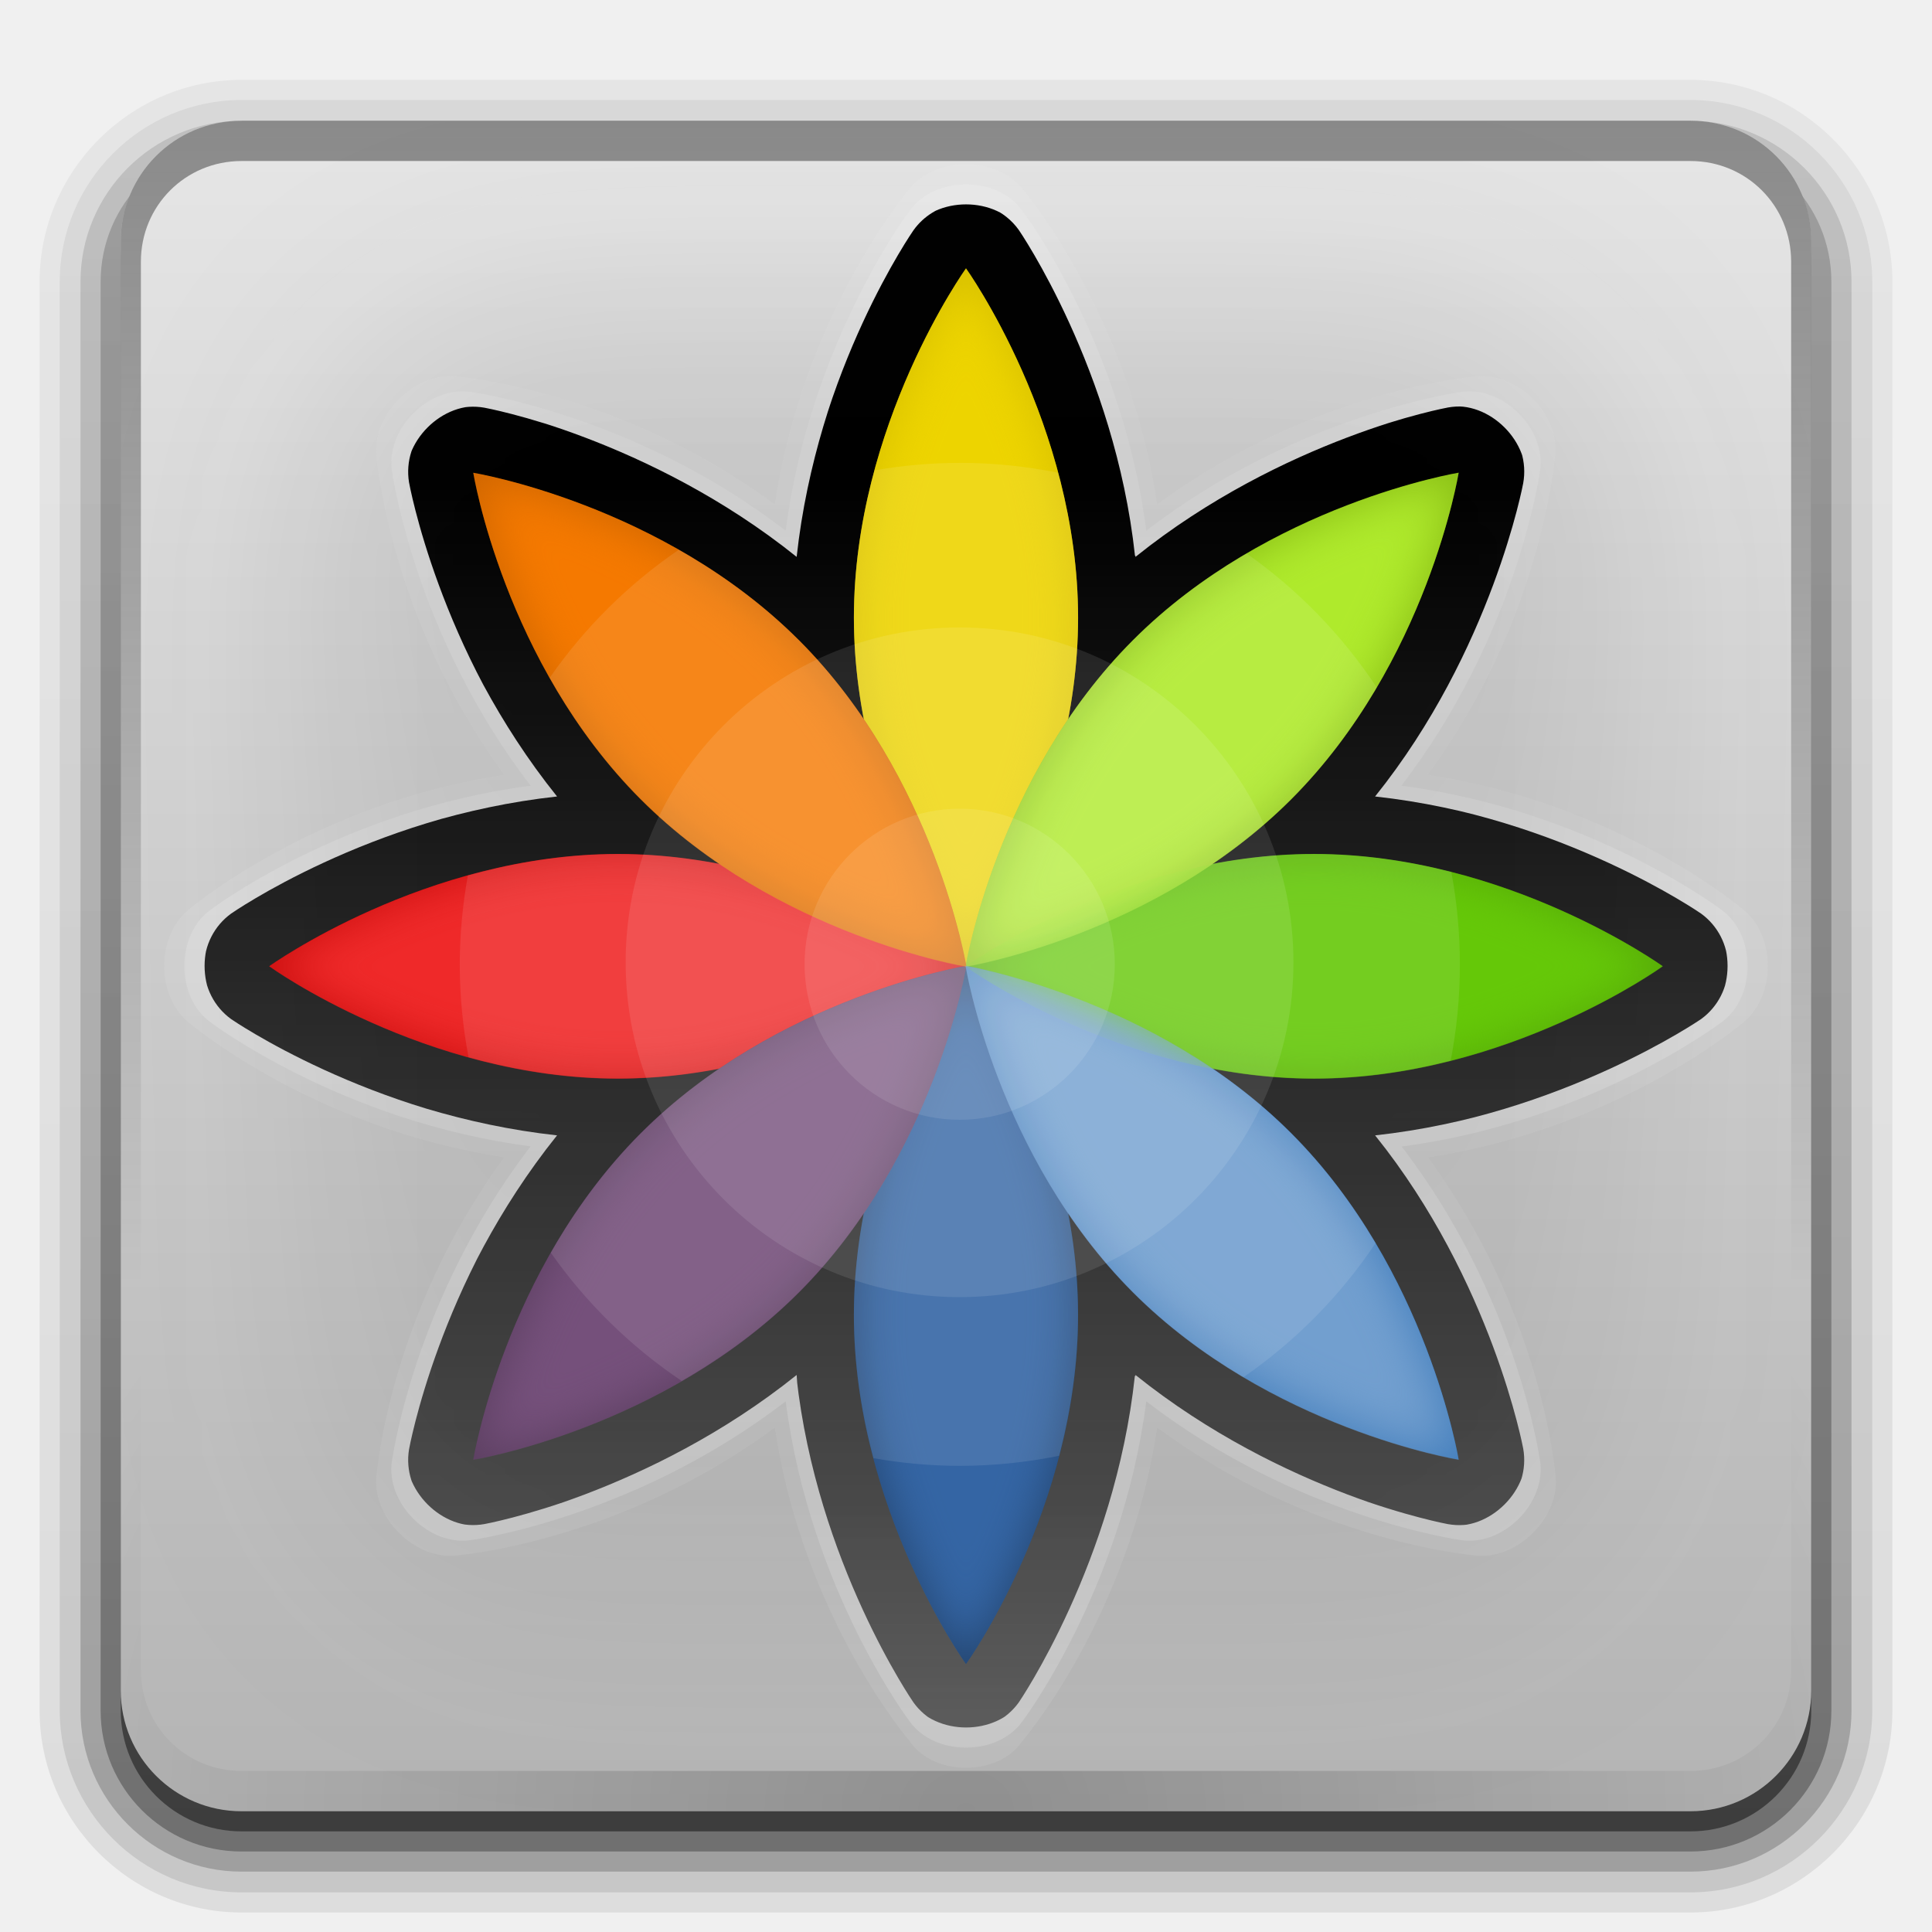
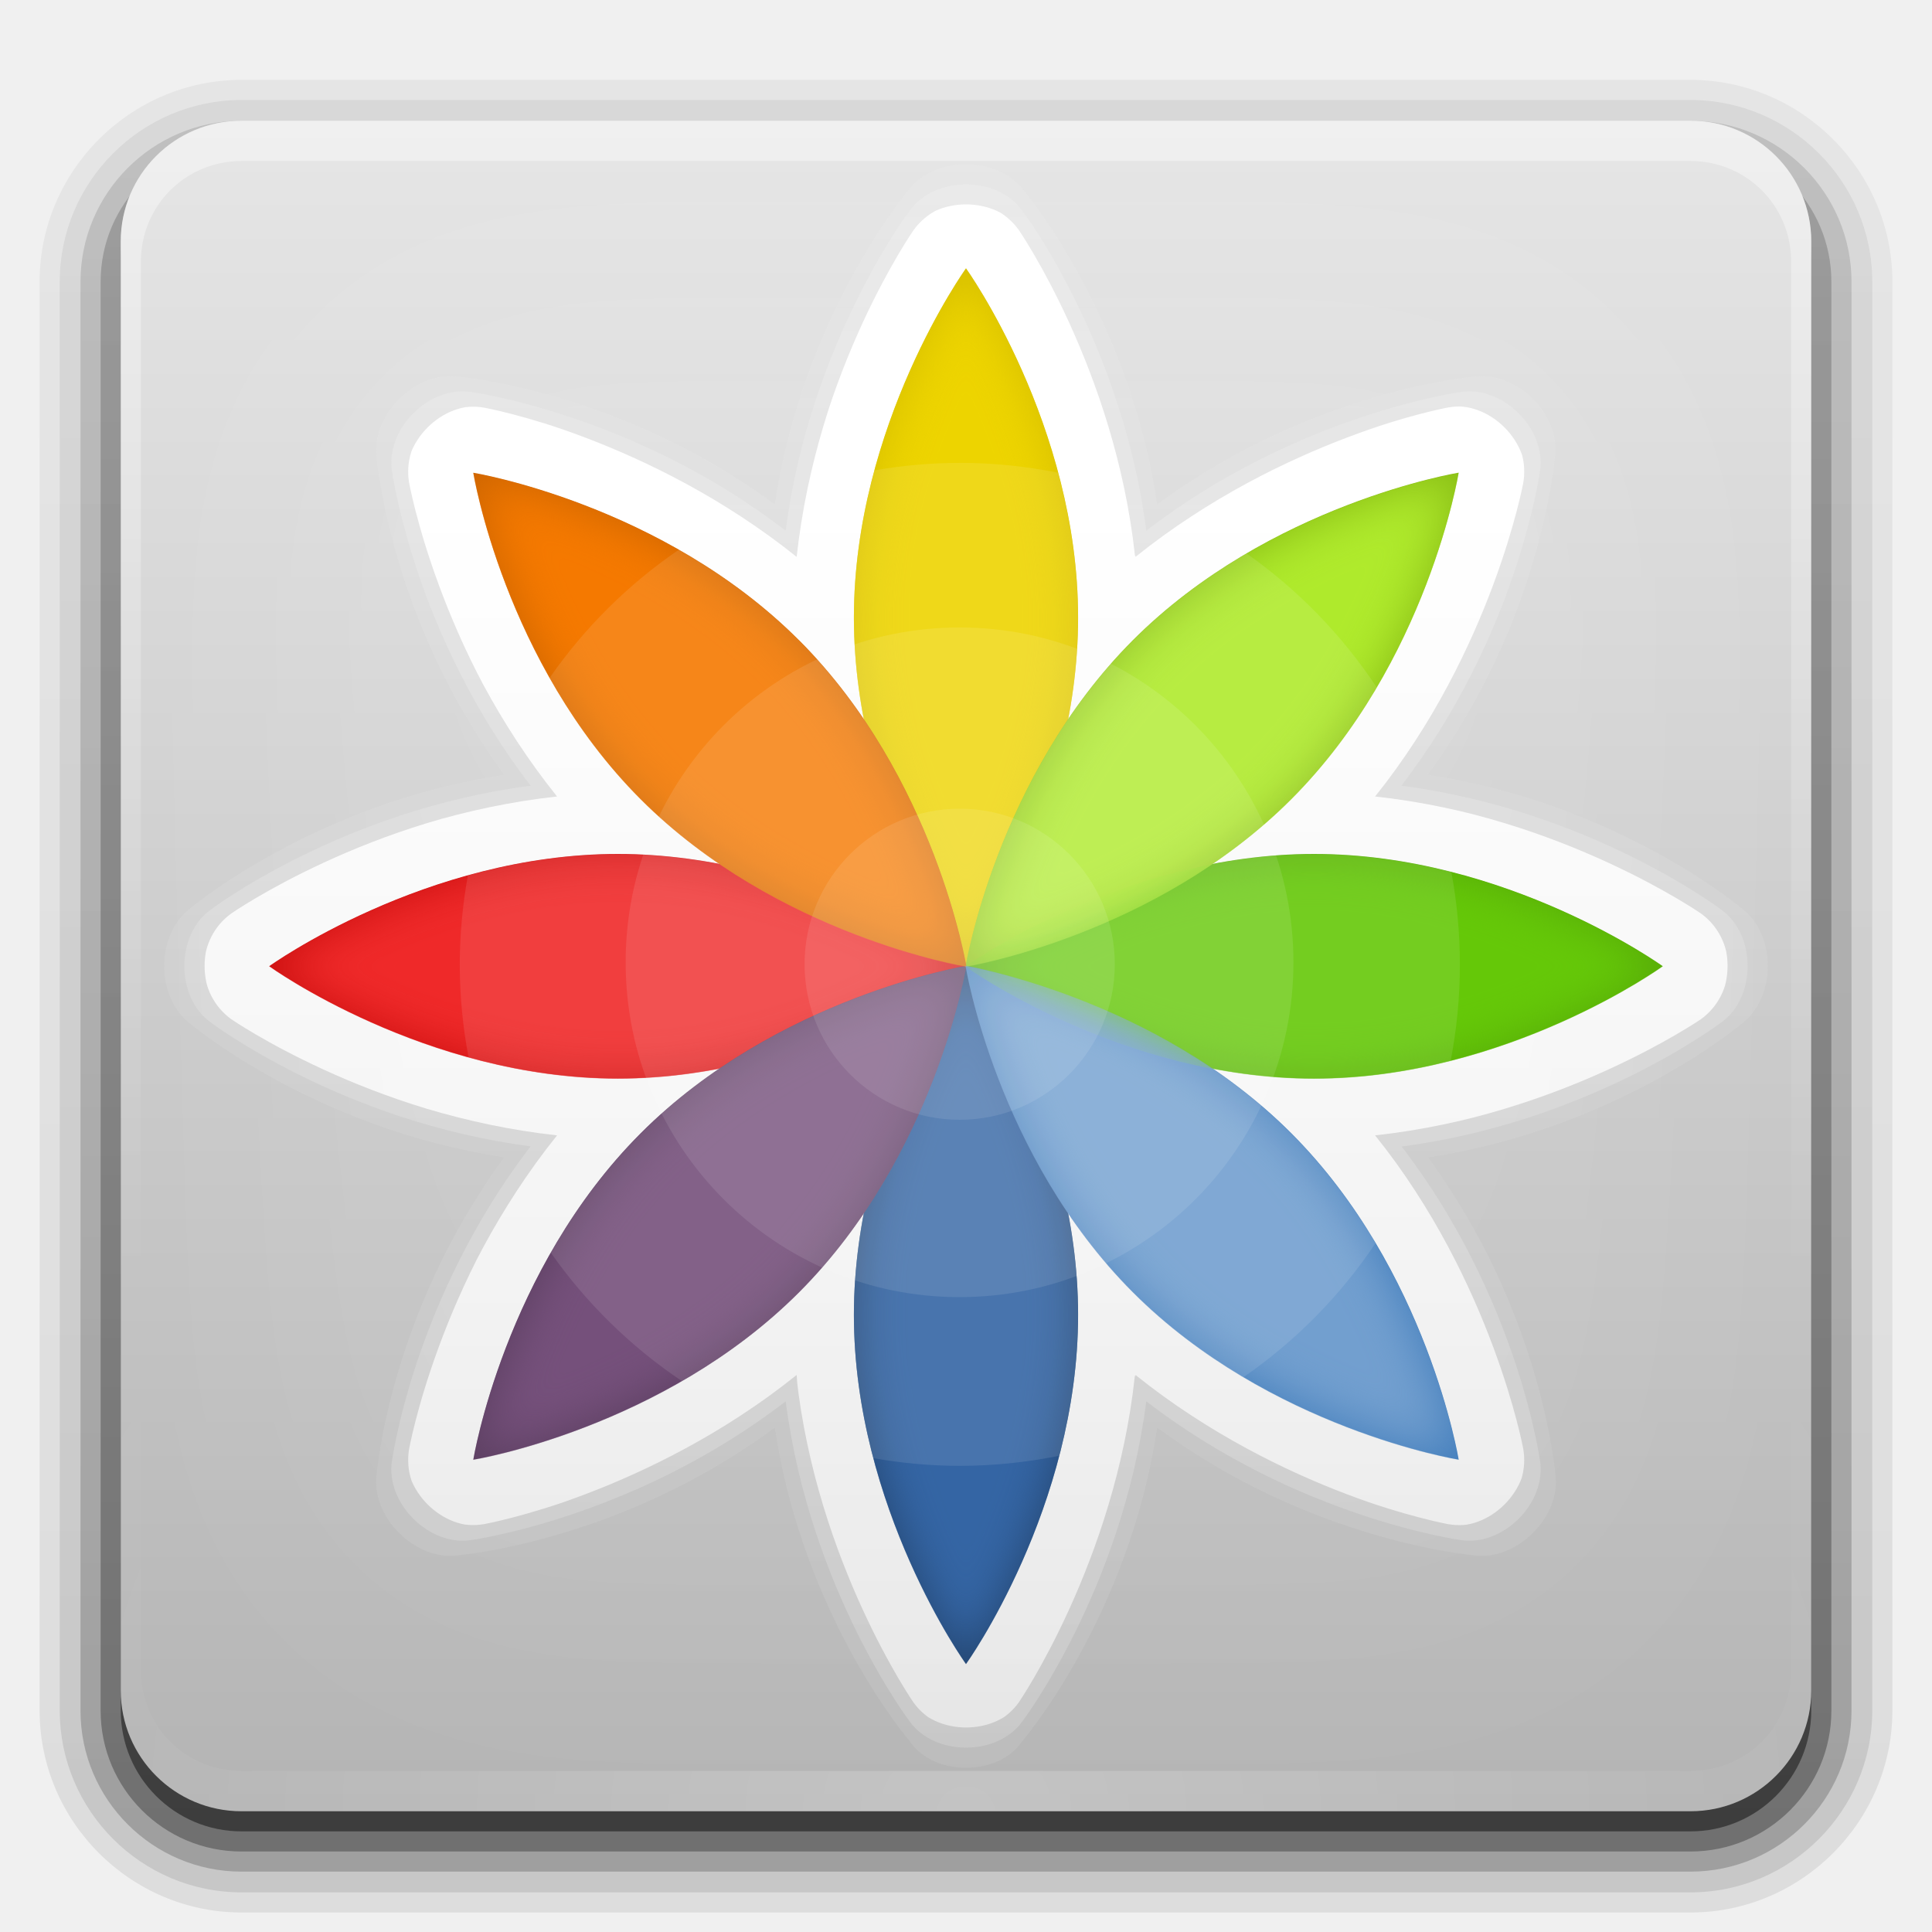
- <svg xmlns="http://www.w3.org/2000/svg" xmlns:xlink="http://www.w3.org/1999/xlink" height="96" width="96" version="1.1">
-   <defs>
+ <svg xmlns="http://www.w3.org/2000/svg" xmlns:xlink="http://www.w3.org/1999/xlink" height="96" width="96" version="1.1" id="svg42">
+   <defs id="defs15">
+     <linearGradient id="linearGradient45" stop-color="#fff">
+       <stop offset="0" id="stop44" style="stop-color:#ffffff;stop-opacity:1;" />
+       <stop stop-opacity="0" offset="1" id="stop45" style="stop-color:#ffffff;stop-opacity:0;" />
+     </linearGradient>
+     <linearGradient id="linearGradient43" stop-color="#fff">
+       <stop offset="0" id="stop42" style="stop-color:#ffffff;stop-opacity:1;" />
+       <stop stop-opacity="0" offset="1" id="stop43" style="stop-color:#ffffff;stop-opacity:0;" />
+     </linearGradient>
    <linearGradient id="d" stop-color="#fff">
-       <stop offset="0" />
-       <stop stop-opacity="0" offset="1" />
+       <stop offset="0" id="stop1" style="stop-color:#ffffff;stop-opacity:1;" />
+       <stop stop-opacity="0" offset="1" id="stop2" style="stop-color:#ffffff;stop-opacity:0;" />
    </linearGradient>
-     <filter id="v" height="1.384" width="1.384" color-interpolation-filters="sRGB" y="-.192" x="-.192">
-       <feGaussianBlur stdDeviation="5.28" />
+     <filter id="v" height="1.392" width="1.392" color-interpolation-filters="sRGB" y="-0.196" x="-0.196">
+       <feGaussianBlur stdDeviation="5.28" id="feGaussianBlur2" />
    </filter>
    <clipPath id="ao">
-       <rect rx="6" ry="6" height="84" width="84" y="6" x="6" fill="#fff" />
+       <rect rx="6" ry="6" height="84" width="84" y="6" x="6" fill="#fff" id="rect2" />
    </clipPath>
    <linearGradient id="c" y2="7.016" gradientUnits="userSpaceOnUse" x2="45.448" gradientTransform="matrix(1.0059 0 0 .99417 100 0)" y1="92.54" x1="45.448">
-       <stop offset="0" />
-       <stop stop-opacity=".588" offset="1" />
+       <stop offset="0" id="stop3" />
+       <stop stop-opacity=".588" offset="1" id="stop4" />
    </linearGradient>
    <clipPath id="ap">
-       <path fill="#eeeeec" d="m184.12 701.5a2.236 2.236 0 0 0 -1.469 0.906s-3.328 4.767-4.031 11.156c-5.018-4.023-10.75-5.062-10.75-5.062a2.236 2.236 0 0 0 -2.594 2.562s1.034 5.765 5.062 10.781c-6.398 0.703-11.188 4.031-11.188 4.031a2.236 2.236 0 0 0 0 3.625s4.795 3.303 11.188 4c-4.029 5.016-5.062 10.781-5.062 10.781a2.236 2.236 0 0 0 2.594 2.562s5.732-1.04 10.75-5.062c0.703 6.393 4.031 11.188 4.031 11.188a2.236 2.236 0 0 0 3.625 0s3.311-4.814 4-11.219c5.026 4.047 10.781 5.094 10.781 5.094a2.236 2.236 0 0 0 2.594 -2.594s-1.062-5.737-5.094-10.75c6.397-0.696 11.219-4 11.219-4a2.236 2.236 0 0 0 0 -3.625s-4.817-3.329-11.219-4.031c4.031-5.013 5.094-10.75 5.094-10.75a2.236 2.236 0 0 0 -2.59 -2.6s-5.755 1.047-10.781 5.094c-0.693-6.394-4-11.188-4-11.188a2.236 2.236 0 0 0 -2.16 -0.91z" fill-rule="evenodd" />
+       <path fill="#eeeeec" d="m184.12 701.5a2.236 2.236 0 0 0 -1.469 0.906s-3.328 4.767-4.031 11.156c-5.018-4.023-10.75-5.062-10.75-5.062a2.236 2.236 0 0 0 -2.594 2.562s1.034 5.765 5.062 10.781c-6.398 0.703-11.188 4.031-11.188 4.031a2.236 2.236 0 0 0 0 3.625s4.795 3.303 11.188 4c-4.029 5.016-5.062 10.781-5.062 10.781a2.236 2.236 0 0 0 2.594 2.562s5.732-1.04 10.75-5.062c0.703 6.393 4.031 11.188 4.031 11.188a2.236 2.236 0 0 0 3.625 0s3.311-4.814 4-11.219c5.026 4.047 10.781 5.094 10.781 5.094a2.236 2.236 0 0 0 2.594 -2.594s-1.062-5.737-5.094-10.75c6.397-0.696 11.219-4 11.219-4a2.236 2.236 0 0 0 0 -3.625s-4.817-3.329-11.219-4.031c4.031-5.013 5.094-10.75 5.094-10.75a2.236 2.236 0 0 0 -2.59 -2.6s-5.755 1.047-10.781 5.094c-0.693-6.394-4-11.188-4-11.188a2.236 2.236 0 0 0 -2.16 -0.91z" fill-rule="evenodd" id="path4" />
    </clipPath>
    <clipPath id="i">
-       <path fill="#edd400" d="m471.43 685.93c0 22.097-12.842 40.01-12.842 40.01s-12.842-17.913-12.842-40.01 12.842-40.01 12.842-40.01 12.842 17.913 12.842 40.01z" fill-rule="evenodd" />
+       <path fill="#edd400" d="m471.43 685.93c0 22.097-12.842 40.01-12.842 40.01s-12.842-17.913-12.842-40.01 12.842-40.01 12.842-40.01 12.842 17.913 12.842 40.01z" fill-rule="evenodd" id="path5" />
    </clipPath>
-     <filter id="al" height="1.159" width="1.494" color-interpolation-filters="sRGB" y="-.079" x="-.247">
-       <feGaussianBlur stdDeviation="2.643" />
+     <filter id="al" height="1.159" width="1.494" color-interpolation-filters="sRGB" y="-0.079" x="-0.247">
+       <feGaussianBlur stdDeviation="2.643" id="feGaussianBlur5" />
    </filter>
    <clipPath id="g">
-       <path fill="#3465a4" d="m401.43 865.8c0 22.097-12.842 40.01-12.842 40.01s-12.842-17.913-12.842-40.01 12.842-40.01 12.842-40.01 12.842 17.913 12.842 40.01z" fill-rule="evenodd" />
+       <path fill="#3465a4" d="m401.43 865.8c0 22.097-12.842 40.01-12.842 40.01s-12.842-17.913-12.842-40.01 12.842-40.01 12.842-40.01 12.842 17.913 12.842 40.01z" fill-rule="evenodd" id="path6" />
    </clipPath>
-     <filter id="z" height="1.159" width="1.494" color-interpolation-filters="sRGB" y="-.079" x="-.247">
-       <feGaussianBlur stdDeviation="2.643" />
+     <filter id="z" height="1.159" width="1.494" color-interpolation-filters="sRGB" y="-0.079" x="-0.247">
+       <feGaussianBlur stdDeviation="2.643" id="feGaussianBlur6" />
    </filter>
    <clipPath id="s">
-       <path fill="#ef2929" d="m348.71 698.73c-22.064 0-39.951-12.861-39.951-12.861s17.887-12.861 39.951-12.861 39.951 12.861 39.951 12.861-17.887 12.861-39.951 12.861z" fill-rule="evenodd" />
+       <path fill="#ef2929" d="m348.71 698.73c-22.064 0-39.951-12.861-39.951-12.861s17.887-12.861 39.951-12.861 39.951 12.861 39.951 12.861-17.887 12.861-39.951 12.861z" fill-rule="evenodd" id="path7" />
    </clipPath>
-     <filter id="am" height="1.493" width="1.159" color-interpolation-filters="sRGB" y="-.246" x="-.079">
-       <feGaussianBlur stdDeviation="2.641" />
+     <filter id="am" height="1.493" width="1.159" color-interpolation-filters="sRGB" y="-0.246" x="-0.079">
+       <feGaussianBlur stdDeviation="2.641" id="feGaussianBlur7" />
    </filter>
    <clipPath id="t">
-       <path fill="#75507b" d="m299.47 763.2c-15.602 15.625-37.33 19.197-37.33 19.197s3.567-21.76 19.169-37.385 37.33-19.197 37.33-19.197-3.567 21.76-19.169 37.385z" fill-rule="evenodd" />
+       <path fill="#75507b" d="m299.47 763.2c-15.602 15.625-37.33 19.197-37.33 19.197s3.567-21.76 19.169-37.385 37.33-19.197 37.33-19.197-3.567 21.76-19.169 37.385z" fill-rule="evenodd" id="path8" />
    </clipPath>
-     <filter id="an" height="1.24" width="1.24" color-interpolation-filters="sRGB" y="-.12" x="-.12">
-       <feGaussianBlur stdDeviation="2.827" />
+     <filter id="an" height="1.24" width="1.24" color-interpolation-filters="sRGB" y="-0.12" x="-0.12">
+       <feGaussianBlur stdDeviation="2.827" id="feGaussianBlur8" />
    </filter>
    <clipPath id="f">
-       <path fill="#65c808" d="m538.47 738.73c-22.064 0-39.951-12.861-39.951-12.861s17.887-12.861 39.951-12.861 39.951 12.861 39.951 12.861-17.887 12.861-39.951 12.861z" fill-rule="evenodd" />
+       <path fill="#65c808" d="m538.47 738.73c-22.064 0-39.951-12.861-39.951-12.861s17.887-12.861 39.951-12.861 39.951 12.861 39.951 12.861-17.887 12.861-39.951 12.861z" fill-rule="evenodd" id="path9" />
    </clipPath>
-     <filter id="y" height="1.493" width="1.159" color-interpolation-filters="sRGB" y="-.246" x="-.079">
-       <feGaussianBlur stdDeviation="2.641" />
+     <filter id="y" height="1.493" width="1.159" color-interpolation-filters="sRGB" y="-0.246" x="-0.079">
+       <feGaussianBlur stdDeviation="2.641" id="feGaussianBlur9" />
    </filter>
    <clipPath id="aq">
-       <path fill="#afea2c" d="m515.87 706.72c-15.602 15.625-37.33 19.197-37.33 19.197s3.567-21.76 19.169-37.385 37.33-19.197 37.33-19.197-3.567 21.76-19.169 37.385z" fill-rule="evenodd" />
+       <path fill="#afea2c" d="m515.87 706.72c-15.602 15.625-37.33 19.197-37.33 19.197s3.567-21.76 19.169-37.385 37.33-19.197 37.33-19.197-3.567 21.76-19.169 37.385z" fill-rule="evenodd" id="path10" />
    </clipPath>
-     <filter id="w" height="1.24" width="1.24" color-interpolation-filters="sRGB" y="-.12" x="-.12">
-       <feGaussianBlur stdDeviation="2.827" />
+     <filter id="w" height="1.24" width="1.24" color-interpolation-filters="sRGB" y="-0.12" x="-0.12">
+       <feGaussianBlur stdDeviation="2.827" id="feGaussianBlur10" />
    </filter>
    <clipPath id="e">
-       <path fill="#729fcf" d="m515.87 745.01c15.602 15.625 19.169 37.385 19.169 37.385s-21.729-3.572-37.33-19.197c-15.602-15.625-19.169-37.385-19.169-37.385s21.729 3.572 37.33 19.197z" fill-rule="evenodd" />
+       <path fill="#729fcf" d="m515.87 745.01c15.602 15.625 19.169 37.385 19.169 37.385s-21.729-3.572-37.33-19.197c-15.602-15.625-19.169-37.385-19.169-37.385s21.729 3.572 37.33 19.197z" fill-rule="evenodd" id="path11" />
    </clipPath>
-     <filter id="x" height="1.24" width="1.24" color-interpolation-filters="sRGB" y="-.12" x="-.12">
-       <feGaussianBlur stdDeviation="2.827" />
+     <filter id="x" height="1.24" width="1.24" color-interpolation-filters="sRGB" y="-0.12" x="-0.12">
+       <feGaussianBlur stdDeviation="2.827" id="feGaussianBlur11" />
    </filter>
    <clipPath id="h">
-       <path fill="#f57900" d="m269.47 688.53c15.602 15.625 19.169 37.385 19.169 37.385s-21.729-3.572-37.33-19.197c-15.602-15.625-19.169-37.385-19.169-37.385s21.729 3.572 37.33 19.197z" fill-rule="evenodd" />
+       <path fill="#f57900" d="m269.47 688.53c15.602 15.625 19.169 37.385 19.169 37.385s-21.729-3.572-37.33-19.197c-15.602-15.625-19.169-37.385-19.169-37.385s21.729 3.572 37.33 19.197z" fill-rule="evenodd" id="path12" />
    </clipPath>
-     <filter id="ad" height="1.24" width="1.24" color-interpolation-filters="sRGB" y="-.12" x="-.12">
-       <feGaussianBlur stdDeviation="2.827" />
+     <filter id="ad" height="1.24" width="1.24" color-interpolation-filters="sRGB" y="-0.12" x="-0.12">
+       <feGaussianBlur stdDeviation="2.827" id="feGaussianBlur12" />
    </filter>
    <linearGradient id="ak" stop-color="#f9f9f9" y2="804.8" gradientUnits="userSpaceOnUse" x2="184.46" y1="711.15" x1="184.46">
-       <stop offset="0" />
-       <stop stop-opacity="0" offset="1" />
+       <stop offset="0" id="stop12" style="stop-color:#ffffff;stop-opacity:1;" />
+       <stop stop-opacity="0" offset="1" id="stop13" style="stop-color:#ffffff;stop-opacity:0;" />
    </linearGradient>
-     <linearGradient id="aj" y2="138.66" xlink:href="#d" gradientUnits="userSpaceOnUse" x2="48" y1="20.221" x1="48" />
-     <linearGradient id="ai" y2="63.893" xlink:href="#d" gradientUnits="userSpaceOnUse" x2="36.357" y1="6" x1="36.357" />
+     <linearGradient id="aj" y2="138.66" xlink:href="#linearGradient43" gradientUnits="userSpaceOnUse" x2="48" y1="20.221" x1="48" />
+     <linearGradient id="ai" y2="63.893" xlink:href="#linearGradient45" gradientUnits="userSpaceOnUse" x2="36.357" y1="6" x1="36.357" />
    <radialGradient id="u" xlink:href="#d" gradientUnits="userSpaceOnUse" cy="90.172" cx="48" gradientTransform="matrix(1.1573 0 0 .99591 -7.551 .19713)" r="42" />
    <linearGradient id="ah" y2="5.988" gradientUnits="userSpaceOnUse" x2="48" y1="90" x1="48">
-       <stop stop-color="#b4b4b4" offset="0" />
-       <stop stop-color="#e6e6e6" offset="1" />
+       <stop stop-color="#b4b4b4" offset="0" id="stop14" />
+       <stop stop-color="#e6e6e6" offset="1" id="stop15" />
    </linearGradient>
    <linearGradient id="ag" y2="6" xlink:href="#c" gradientUnits="userSpaceOnUse" x2="32.251" gradientTransform="translate(0,1)" y1="90" x1="32.251" />
    <linearGradient id="af" y2="6" xlink:href="#c" gradientUnits="userSpaceOnUse" x2="32.251" gradientTransform="matrix(1.0238 0 0 1.0119 -1.1429 .929)" y1="90" x1="32.251" />
    <linearGradient id="ae" y2="90.239" xlink:href="#c" gradientUnits="userSpaceOnUse" x2="32.251" gradientTransform="matrix(1.0238,0,0,-1.0119,-1.1429,98.071)" y1="6.132" x1="32.251" />
  </defs>
-   <g fill="url(#ae)">
-     <path opacity="0.08" d="m12 95.031c-5.511 0-10.031-4.52-10.031-10.031v-71c0-5.511 4.52-10.031 10.031-10.031h72c5.511 0 10.031 4.52 10.031 10.031v71c0 5.511-4.52 10.031-10.031 10.031h-72z" />
-     <path opacity=".1" d="m12 94.031c-4.972 0-9.031-4.06-9.031-9.031v-71c0-4.972 4.06-9.031 9.031-9.031h72c4.972 0 9.031 4.06 9.031 9.031v71c0 4.972-4.06 9.031-9.031 9.031h-72z" />
-     <path opacity=".2" d="m12 93c-4.409 0-8-3.591-8-8v-71c0-4.409 3.591-8 8-8h72c4.409 0 8 3.591 8 8v71c0 4.409-3.591 8-8 8h-72z" />
+   <g fill="url(#ae)" id="g17">
+     <path opacity="0.08" d="m12 95.031c-5.511 0-10.031-4.52-10.031-10.031v-71c0-5.511 4.52-10.031 10.031-10.031h72c5.511 0 10.031 4.52 10.031 10.031v71c0 5.511-4.52 10.031-10.031 10.031h-72z" id="path15" />
+     <path opacity=".1" d="m12 94.031c-4.972 0-9.031-4.06-9.031-9.031v-71c0-4.972 4.06-9.031 9.031-9.031h72c4.972 0 9.031 4.06 9.031 9.031v71c0 4.972-4.06 9.031-9.031 9.031h-72z" id="path16" />
+     <path opacity=".2" d="m12 93c-4.409 0-8-3.591-8-8v-71c0-4.409 3.591-8 8-8h72c4.409 0 8 3.591 8 8v71c0 4.409-3.591 8-8 8h-72z" id="path17" />
  </g>
-   <rect opacity=".3" rx="7" ry="7" height="85" width="86" y="7" x="5" fill="url(#af)" />
-   <rect opacity=".45" rx="6" ry="6" height="84" width="84" y="7" x="6" fill="url(#ag)" />
-   <rect rx="6" ry="6" height="84" width="84" y="6" x="6" fill="url(#ah)" />
-   <path opacity=".2" d="m12 90c-3.324 0-6-2.676-6-6v-72c0-0.335 0.041-0.651 0.094-0.969 0.049-0.296 0.097-0.597 0.188-0.875 0.01-0.03 0.021-0.063 0.031-0.094 0.099-0.287 0.235-0.547 0.375-0.812 0.145-0.274 0.316-0.536 0.5-0.781 0.184-0.246 0.374-0.473 0.594-0.688 0.44-0.428 0.943-0.815 1.5-1.094 0.279-0.14 0.574-0.247 0.875-0.344-0.256 0.1-0.486 0.236-0.719 0.375-0.007 0.004-0.024-0.004-0.031 0-0.032 0.019-0.062 0.043-0.094 0.062-0.12 0.077-0.231 0.164-0.344 0.25-0.106 0.081-0.213 0.161-0.312 0.25-0.178 0.161-0.347 0.345-0.5 0.531-0.107 0.13-0.218 0.265-0.312 0.406-0.025 0.038-0.038 0.086-0.063 0.125-0.065 0.103-0.13 0.204-0.187 0.312-0.101 0.195-0.206 0.416-0.281 0.625-0.008 0.022-0.024 0.041-0.031 0.063-0.032 0.092-0.036 0.187-0.062 0.281-0.03 0.107-0.07 0.203-0.094 0.312-0.073 0.342-0.125 0.699-0.125 1.062v72c0 2.782 2.218 5 5 5h72c2.782 0 5-2.218 5-5v-72c0-0.364-0.052-0.721-0.125-1.062-0.044-0.207-0.088-0.398-0.156-0.594-0.008-0.022-0.024-0.041-0.031-0.063-0.063-0.174-0.139-0.367-0.219-0.531-0.042-0.083-0.079-0.17-0.125-0.25-0.055-0.097-0.127-0.188-0.188-0.281-0.094-0.141-0.205-0.276-0.312-0.406-0.143-0.174-0.303-0.347-0.469-0.5-0.011-0.01-0.02-0.021-0.031-0.031-0.139-0.126-0.285-0.234-0.438-0.344-0.102-0.073-0.204-0.153-0.312-0.219-0.007-0.004-0.024 0.004-0.031 0-0.232-0.139-0.463-0.275-0.719-0.375 0.302 0.097 0.596 0.204 0.875 0.344 0.557 0.279 1.06 0.666 1.5 1.094 0.22 0.214 0.409 0.442 0.594 0.688s0.355 0.508 0.5 0.781c0.14 0.265 0.276 0.525 0.375 0.812 0.01 0.031 0.021 0.063 0.031 0.094 0.09 0.278 0.139 0.579 0.188 0.875 0.053 0.318 0.094 0.634 0.094 0.969v72c0 3.324-2.676 6-6 6h-72z" fill="url(#u)" />
-   <path opacity=".4" d="m12 6c-3.324 0-6 2.676-6 6v72c0 0.335 0.041 0.651 0.094 0.969 0.049 0.296 0.097 0.597 0.188 0.875 0.01 0.03 0.021 0.064 0.031 0.094 0.099 0.288 0.235 0.547 0.375 0.812 0.145 0.274 0.316 0.536 0.5 0.781 0.184 0.246 0.374 0.473 0.594 0.688 0.44 0.428 0.943 0.815 1.5 1.094 0.279 0.14 0.573 0.247 0.875 0.344-0.256-0.1-0.487-0.236-0.719-0.375-0.007-0.004-0.024 0.004-0.031 0-0.032-0.019-0.062-0.042-0.094-0.062-0.12-0.077-0.231-0.164-0.344-0.25-0.106-0.081-0.213-0.161-0.313-0.25-0.178-0.162-0.347-0.346-0.5-0.531-0.107-0.131-0.218-0.266-0.312-0.407-0.025-0.038-0.038-0.086-0.063-0.125-0.065-0.103-0.13-0.204-0.187-0.312-0.101-0.195-0.206-0.416-0.281-0.625-0.008-0.022-0.024-0.041-0.031-0.063-0.032-0.092-0.036-0.187-0.062-0.281-0.03-0.107-0.07-0.203-0.094-0.313-0.073-0.341-0.125-0.698-0.125-1.062v-72c0-2.782 2.218-5 5-5h72c2.782 0 5 2.218 5 5v72c0 0.364-0.052 0.721-0.125 1.062-0.044 0.207-0.088 0.398-0.156 0.594-0.008 0.022-0.023 0.041-0.031 0.062-0.063 0.174-0.138 0.367-0.219 0.531-0.042 0.083-0.079 0.17-0.125 0.25-0.055 0.097-0.127 0.188-0.188 0.281-0.094 0.141-0.205 0.276-0.312 0.406-0.143 0.174-0.303 0.347-0.469 0.5-0.011 0.01-0.02 0.021-0.031 0.031-0.138 0.126-0.285 0.234-0.438 0.344-0.103 0.073-0.204 0.153-0.312 0.219-0.007 0.004-0.024-0.004-0.031 0-0.232 0.139-0.463 0.275-0.719 0.375 0.302-0.097 0.596-0.204 0.875-0.344 0.557-0.279 1.06-0.666 1.5-1.094 0.22-0.214 0.409-0.442 0.594-0.688s0.355-0.508 0.5-0.781c0.14-0.265 0.276-0.525 0.375-0.812 0.01-0.031 0.021-0.063 0.031-0.094 0.09-0.278 0.139-0.579 0.188-0.875 0.053-0.318 0.094-0.634 0.094-0.969v-72c0-3.324-2.676-6-6-6h-72z" fill="url(#ai)" />
-   <g fill-rule="evenodd">
-     <path opacity=".1" d="m45.136 9.456s-5.214 6.142-6.637 15.605c-7.697-5.685-15.728-6.341-15.728-6.341-2.127-0.313-4.364 1.924-4.051 4.051 0 0 0.656 8.03 6.341 15.728-9.463 1.423-15.605 6.637-15.605 6.637-1.725 1.282-1.725 4.447-3e-7 5.729 0 0 6.142 5.214 15.605 6.637-5.685 7.697-6.341 15.728-6.341 15.728-0.313 2.127 1.924 4.364 4.051 4.051 0 0 8.03-0.656 15.728-6.341 1.423 9.463 6.731 15.612 6.731 15.612 1.188 1.718 4.352 1.718 5.536 0 0 0 5.313-6.149 6.736-15.613 7.697 5.685 15.728 6.341 15.728 6.341 2.127 0.313 4.364-1.924 4.051-4.051 0 0-0.656-8.03-6.328-15.72 9.45-1.431 15.592-6.645 15.592-6.645 1.725-1.282 1.725-4.447 0-5.729 0 0-6.142-5.214-15.605-6.637 5.685-7.697 6.316-15.758 6.316-15.758 0.339-2.097-1.899-4.334-4.025-4.021 0 0-8.03 0.656-15.728 6.341-1.424-9.462-6.639-15.604-6.639-15.604-1.282-1.725-4.447-1.725-5.729 2e-7z" fill="#f9f9f9" />
-     <path opacity=".2" d="m45.21 10.454s-4.949 6.508-6.17 15.915c-7.515-5.788-15.616-6.89-15.616-6.89-2.1-0.337-4.282 1.845-3.946 3.946 0 0 1.102 8.101 6.89 15.616-9.407 1.221-15.915 6.17-15.915 6.17-1.723 1.247-1.723 4.333-0 5.58 0 0 6.508 4.949 15.915 6.17-5.788 7.515-6.89 15.616-6.89 15.616-0.337 2.1 1.845 4.282 3.946 3.946 0 0 8.101-1.102 15.616-6.89 1.221 9.407 6.17 15.915 6.17 15.915 1.247 1.723 4.333 1.723 5.58 0 0 0 4.949-6.508 6.17-15.915 7.515 5.788 15.616 6.891 15.616 6.891 2.1 0.337 4.282-1.845 3.946-3.946 0 0-1.102-8.101-6.877-15.608 9.394-1.229 15.901-6.178 15.901-6.178 1.723-1.247 1.723-4.333 0-5.58 0 0-6.508-4.949-15.915-6.17 5.788-7.515 6.89-15.616 6.89-15.616 0.337-2.1-1.845-4.282-3.946-3.946 0 0-8.101 1.102-15.616 6.89-1.221-9.407-6.17-15.915-6.17-15.915-1.247-1.723-4.333-1.723-5.58 0z" fill="#f9f9f9" />
-     <path d="m182.58 702.41s-3.244 4.757-3.953 11.214c-5.08-4.066-10.747-5.142-10.747-5.142-1.438-0.249-2.912 1.221-2.662 2.655 0 0 1.079 5.651 5.157 10.716-6.475 0.707-11.245 3.942-11.245 3.942-1.193 0.838-1.193 2.917 0 3.755 0 0 4.771 3.235 11.245 3.942-4.077 5.065-5.157 10.716-5.157 10.716-0.249 1.434 1.225 2.904 2.662 2.655 0 0 5.667-1.076 10.747-5.142 0.471 7.405 3.953 11.214 3.953 11.214 0.84 1.19 2.925 1.19 3.765-0 0 0 3.244-4.757 3.953-11.214 5.08 4.066 10.747 5.142 10.747 5.142 1.438 0.249 2.912-1.221 2.662-2.655 0 0-1.079-5.651-5.157-10.716 6.475-0.707 11.245-3.942 11.245-3.942 1.193-0.838 1.193-2.917 0-3.755 0 0-4.771-3.235-11.246-3.942 4.077-5.065 5.157-10.716 5.157-10.716 0.249-1.434-1.225-2.904-2.662-2.655 0 0-5.667 1.076-10.747 5.142-0.709-6.457-3.953-11.214-3.953-11.214-0.84-1.19-2.925-1.19-3.765 0z" clip-path="url(#ap)" transform="matrix(1.4427,0,0,1.4468,-218.12,-1004.8)" fill="url(#ak)" />
+   <rect opacity=".3" rx="7" ry="7" height="85" width="86" y="7" x="5" fill="url(#af)" id="rect17" />
+   <rect opacity=".45" rx="6" ry="6" height="84" width="84" y="7" x="6" fill="url(#ag)" id="rect18" />
+   <rect rx="6" ry="6" height="84" width="84" y="6" x="6" fill="url(#ah)" id="rect19" />
+   <path opacity=".2" d="m12 90c-3.324 0-6-2.676-6-6v-72c0-0.335 0.041-0.651 0.094-0.969 0.049-0.296 0.097-0.597 0.188-0.875 0.01-0.03 0.021-0.063 0.031-0.094 0.099-0.287 0.235-0.547 0.375-0.812 0.145-0.274 0.316-0.536 0.5-0.781 0.184-0.246 0.374-0.473 0.594-0.688 0.44-0.428 0.943-0.815 1.5-1.094 0.279-0.14 0.574-0.247 0.875-0.344-0.256 0.1-0.486 0.236-0.719 0.375-0.007 0.004-0.024-0.004-0.031 0-0.032 0.019-0.062 0.043-0.094 0.062-0.12 0.077-0.231 0.164-0.344 0.25-0.106 0.081-0.213 0.161-0.312 0.25-0.178 0.161-0.347 0.345-0.5 0.531-0.107 0.13-0.218 0.265-0.312 0.406-0.025 0.038-0.038 0.086-0.063 0.125-0.065 0.103-0.13 0.204-0.187 0.312-0.101 0.195-0.206 0.416-0.281 0.625-0.008 0.022-0.024 0.041-0.031 0.063-0.032 0.092-0.036 0.187-0.062 0.281-0.03 0.107-0.07 0.203-0.094 0.312-0.073 0.342-0.125 0.699-0.125 1.062v72c0 2.782 2.218 5 5 5h72c2.782 0 5-2.218 5-5v-72c0-0.364-0.052-0.721-0.125-1.062-0.044-0.207-0.088-0.398-0.156-0.594-0.008-0.022-0.024-0.041-0.031-0.063-0.063-0.174-0.139-0.367-0.219-0.531-0.042-0.083-0.079-0.17-0.125-0.25-0.055-0.097-0.127-0.188-0.188-0.281-0.094-0.141-0.205-0.276-0.312-0.406-0.143-0.174-0.303-0.347-0.469-0.5-0.011-0.01-0.02-0.021-0.031-0.031-0.139-0.126-0.285-0.234-0.438-0.344-0.102-0.073-0.204-0.153-0.312-0.219-0.007-0.004-0.024 0.004-0.031 0-0.232-0.139-0.463-0.275-0.719-0.375 0.302 0.097 0.596 0.204 0.875 0.344 0.557 0.279 1.06 0.666 1.5 1.094 0.22 0.214 0.409 0.442 0.594 0.688s0.355 0.508 0.5 0.781c0.14 0.265 0.276 0.525 0.375 0.812 0.01 0.031 0.021 0.063 0.031 0.094 0.09 0.278 0.139 0.579 0.188 0.875 0.053 0.318 0.094 0.634 0.094 0.969v72c0 3.324-2.676 6-6 6h-72z" fill="url(#u)" id="path19" />
+   <path opacity=".4" d="m12 6c-3.324 0-6 2.676-6 6v72c0 0.335 0.041 0.651 0.094 0.969 0.049 0.296 0.097 0.597 0.188 0.875 0.01 0.03 0.021 0.064 0.031 0.094 0.099 0.288 0.235 0.547 0.375 0.812 0.145 0.274 0.316 0.536 0.5 0.781 0.184 0.246 0.374 0.473 0.594 0.688 0.44 0.428 0.943 0.815 1.5 1.094 0.279 0.14 0.573 0.247 0.875 0.344-0.256-0.1-0.487-0.236-0.719-0.375-0.007-0.004-0.024 0.004-0.031 0-0.032-0.019-0.062-0.042-0.094-0.062-0.12-0.077-0.231-0.164-0.344-0.25-0.106-0.081-0.213-0.161-0.313-0.25-0.178-0.162-0.347-0.346-0.5-0.531-0.107-0.131-0.218-0.266-0.312-0.407-0.025-0.038-0.038-0.086-0.063-0.125-0.065-0.103-0.13-0.204-0.187-0.312-0.101-0.195-0.206-0.416-0.281-0.625-0.008-0.022-0.024-0.041-0.031-0.063-0.032-0.092-0.036-0.187-0.062-0.281-0.03-0.107-0.07-0.203-0.094-0.313-0.073-0.341-0.125-0.698-0.125-1.062v-72c0-2.782 2.218-5 5-5h72c2.782 0 5 2.218 5 5v72c0 0.364-0.052 0.721-0.125 1.062-0.044 0.207-0.088 0.398-0.156 0.594-0.008 0.022-0.023 0.041-0.031 0.062-0.063 0.174-0.138 0.367-0.219 0.531-0.042 0.083-0.079 0.17-0.125 0.25-0.055 0.097-0.127 0.188-0.188 0.281-0.094 0.141-0.205 0.276-0.312 0.406-0.143 0.174-0.303 0.347-0.469 0.5-0.011 0.01-0.02 0.021-0.031 0.031-0.138 0.126-0.285 0.234-0.438 0.344-0.103 0.073-0.204 0.153-0.312 0.219-0.007 0.004-0.024-0.004-0.031 0-0.232 0.139-0.463 0.275-0.719 0.375 0.302-0.097 0.596-0.204 0.875-0.344 0.557-0.279 1.06-0.666 1.5-1.094 0.22-0.214 0.409-0.442 0.594-0.688s0.355-0.508 0.5-0.781c0.14-0.265 0.276-0.525 0.375-0.812 0.01-0.031 0.021-0.063 0.031-0.094 0.09-0.278 0.139-0.579 0.188-0.875 0.053-0.318 0.094-0.634 0.094-0.969v-72c0-3.324-2.676-6-6-6h-72z" fill="url(#ai)" id="path20" />
+   <g fill-rule="evenodd" id="g23">
+     <path opacity=".1" d="m45.136 9.456s-5.214 6.142-6.637 15.605c-7.697-5.685-15.728-6.341-15.728-6.341-2.127-0.313-4.364 1.924-4.051 4.051 0 0 0.656 8.03 6.341 15.728-9.463 1.423-15.605 6.637-15.605 6.637-1.725 1.282-1.725 4.447-3e-7 5.729 0 0 6.142 5.214 15.605 6.637-5.685 7.697-6.341 15.728-6.341 15.728-0.313 2.127 1.924 4.364 4.051 4.051 0 0 8.03-0.656 15.728-6.341 1.423 9.463 6.731 15.612 6.731 15.612 1.188 1.718 4.352 1.718 5.536 0 0 0 5.313-6.149 6.736-15.613 7.697 5.685 15.728 6.341 15.728 6.341 2.127 0.313 4.364-1.924 4.051-4.051 0 0-0.656-8.03-6.328-15.72 9.45-1.431 15.592-6.645 15.592-6.645 1.725-1.282 1.725-4.447 0-5.729 0 0-6.142-5.214-15.605-6.637 5.685-7.697 6.316-15.758 6.316-15.758 0.339-2.097-1.899-4.334-4.025-4.021 0 0-8.03 0.656-15.728 6.341-1.424-9.462-6.639-15.604-6.639-15.604-1.282-1.725-4.447-1.725-5.729 2e-7z" fill="#f9f9f9" id="path21" />
+     <path opacity=".2" d="m45.21 10.454s-4.949 6.508-6.17 15.915c-7.515-5.788-15.616-6.89-15.616-6.89-2.1-0.337-4.282 1.845-3.946 3.946 0 0 1.102 8.101 6.89 15.616-9.407 1.221-15.915 6.17-15.915 6.17-1.723 1.247-1.723 4.333-0 5.58 0 0 6.508 4.949 15.915 6.17-5.788 7.515-6.89 15.616-6.89 15.616-0.337 2.1 1.845 4.282 3.946 3.946 0 0 8.101-1.102 15.616-6.89 1.221 9.407 6.17 15.915 6.17 15.915 1.247 1.723 4.333 1.723 5.58 0 0 0 4.949-6.508 6.17-15.915 7.515 5.788 15.616 6.891 15.616 6.891 2.1 0.337 4.282-1.845 3.946-3.946 0 0-1.102-8.101-6.877-15.608 9.394-1.229 15.901-6.178 15.901-6.178 1.723-1.247 1.723-4.333 0-5.58 0 0-6.508-4.949-15.915-6.17 5.788-7.515 6.89-15.616 6.89-15.616 0.337-2.1-1.845-4.282-3.946-3.946 0 0-8.101 1.102-15.616 6.89-1.221-9.407-6.17-15.915-6.17-15.915-1.247-1.723-4.333-1.723-5.58 0z" fill="#f9f9f9" id="path22" />
+     <path d="m182.58 702.41s-3.244 4.757-3.953 11.214c-5.08-4.066-10.747-5.142-10.747-5.142-1.438-0.249-2.912 1.221-2.662 2.655 0 0 1.079 5.651 5.157 10.716-6.475 0.707-11.245 3.942-11.245 3.942-1.193 0.838-1.193 2.917 0 3.755 0 0 4.771 3.235 11.245 3.942-4.077 5.065-5.157 10.716-5.157 10.716-0.249 1.434 1.225 2.904 2.662 2.655 0 0 5.667-1.076 10.747-5.142 0.471 7.405 3.953 11.214 3.953 11.214 0.84 1.19 2.925 1.19 3.765-0 0 0 3.244-4.757 3.953-11.214 5.08 4.066 10.747 5.142 10.747 5.142 1.438 0.249 2.912-1.221 2.662-2.655 0 0-1.079-5.651-5.157-10.716 6.475-0.707 11.245-3.942 11.245-3.942 1.193-0.838 1.193-2.917 0-3.755 0 0-4.771-3.235-11.246-3.942 4.077-5.065 5.157-10.716 5.157-10.716 0.249-1.434-1.225-2.904-2.662-2.655 0 0-5.667 1.076-10.747 5.142-0.709-6.457-3.953-11.214-3.953-11.214-0.84-1.19-2.925-1.19-3.765 0z" clip-path="url(#ap)" transform="matrix(1.4427,0,0,1.4468,-218.12,-1004.8)" fill="url(#ak)" id="path23" />
  </g>
-   <rect opacity=".1" clip-path="url(#ao)" rx="12" ry="12" height="66" filter="url(#v)" width="66" stroke="#fff" stroke-linecap="round" y="15" x="15" stroke-width=".5" fill="url(#aj)" />
-   <g fill-rule="evenodd">
-     <path d="m53.57 30.685c0 9.585-5.57 17.355-5.57 17.355s-5.57-7.77-5.57-17.355 5.57-17.355 5.57-17.355 5.57 7.77 5.57 17.355z" fill="#d5be00" />
-     <path d="m471.43 685.93c0 22.097-12.842 40.01-12.842 40.01s-12.842-17.913-12.842-40.01 12.842-40.01 12.842-40.01 12.842 17.913 12.842 40.01z" clip-path="url(#i)" transform="matrix(.43372 0 0 .43379 -150.9 -266.85)" filter="url(#al)" fill="#edd400" />
-     <path d="m53.57 65.331c0 9.585-5.57 17.355-5.57 17.355s-5.57-7.77-5.57-17.355 5.57-17.355 5.57-17.355 5.57 7.77 5.57 17.355z" fill="#23446e" />
-     <path d="m65.295 53.59c-9.57 0-17.328-5.579-17.328-5.579s7.758-5.579 17.328-5.579c9.57 0 17.328 5.579 17.328 5.579s-7.758 5.579-17.328 5.579z" fill="#56aa07" />
-     <path d="m30.703 53.59c-9.57 0-17.328-5.579-17.328-5.579s7.758-5.579 17.328-5.579c9.57 0 17.328 5.579 17.328 5.579s-7.758 5.579-17.328 5.579z" fill="#ca0f0f" />
-     <path d="m64.168 39.703c-6.767 6.778-16.191 8.327-16.191 8.327s1.547-9.439 8.314-16.217c6.767-6.778 16.191-8.327 16.191-8.327s-1.547 9.439-8.314 16.217z" fill="#85b912" />
-     <path d="m401.43 865.8c0 22.097-12.842 40.01-12.842 40.01s-12.842-17.913-12.842-40.01 12.842-40.01 12.842-40.01 12.842 17.913 12.842 40.01z" clip-path="url(#g)" transform="matrix(.43372 0 0 .43379 -120.54 -310.23)" filter="url(#z)" fill="#3465a4" />
-     <path d="m348.71 698.73c-22.064 0-39.951-12.861-39.951-12.861s17.887-12.861 39.951-12.861 39.951 12.861 39.951 12.861-17.887 12.861-39.951 12.861z" clip-path="url(#s)" transform="matrix(.43372 0 0 .43379 -120.54 -249.5)" filter="url(#am)" fill="#ef2929" />
-     <path d="m39.708 64.205c-6.767 6.778-16.191 8.327-16.191 8.327s1.547-9.439 8.314-16.217c6.767-6.778 16.191-8.327 16.191-8.327s-1.547 9.439-8.314 16.217z" fill="#593d5e" />
-     <path d="m39.708 31.815c6.767 6.778 8.314 16.217 8.314 16.217s-9.424-1.55-16.191-8.327c-6.768-6.776-8.315-16.215-8.315-16.215s9.424 1.55 16.191 8.327z" fill="#c96300" />
-     <path d="m299.47 763.2c-15.602 15.625-37.33 19.197-37.33 19.197s3.567-21.76 19.169-37.385 37.33-19.197 37.33-19.197-3.567 21.76-19.169 37.385z" clip-path="url(#t)" transform="matrix(.43372 0 0 .43379 -90.18 -266.85)" filter="url(#an)" fill="#75507b" />
-     <path d="m64.168 56.313c6.767 6.778 8.314 16.217 8.314 16.217s-9.424-1.55-16.191-8.327c-6.767-6.778-8.314-16.217-8.314-16.217s9.424 1.55 16.191 8.327z" fill="#3f7bba" />
-     <path d="m538.47 738.73c-22.064 0-39.951-12.861-39.951-12.861s17.887-12.861 39.951-12.861 39.951 12.861 39.951 12.861-17.887 12.861-39.951 12.861z" clip-path="url(#f)" transform="matrix(.43372 0 0 .43379 -168.25 -266.85)" filter="url(#y)" fill="#65c808" />
-     <path d="m515.87 706.72c-15.602 15.625-37.33 19.197-37.33 19.197s3.567-21.76 19.169-37.385 37.33-19.197 37.33-19.197-3.567 21.76-19.169 37.385z" clip-path="url(#aq)" transform="matrix(.43372 0 0 .43379 -159.58 -266.85)" filter="url(#w)" fill="#afea2c" />
-     <path d="m515.87 745.01c15.602 15.625 19.169 37.385 19.169 37.385s-21.729-3.572-37.33-19.197c-15.602-15.625-19.169-37.385-19.169-37.385s21.729 3.572 37.33 19.197z" clip-path="url(#e)" transform="matrix(.43372 0 0 .43379 -159.58 -266.85)" filter="url(#x)" fill="#729fcf" />
-     <path d="m269.47 688.53c15.602 15.625 19.169 37.385 19.169 37.385s-21.729-3.572-37.33-19.197c-15.602-15.625-19.169-37.385-19.169-37.385s21.729 3.572 37.33 19.197z" clip-path="url(#h)" transform="matrix(.43372 0 0 .43379 -77.169 -266.85)" filter="url(#ad)" fill="#f57900" />
+   <rect opacity=".1" clip-path="url(#ao)" rx="12" ry="12" height="66" filter="url(#v)" width="66" stroke="#fff" stroke-linecap="round" y="15" x="15" stroke-width=".5" fill="url(#aj)" id="rect23" />
+   <g fill-rule="evenodd" id="g39">
+     <path d="m53.57 30.685c0 9.585-5.57 17.355-5.57 17.355s-5.57-7.77-5.57-17.355 5.57-17.355 5.57-17.355 5.57 7.77 5.57 17.355z" fill="#d5be00" id="path24" />
+     <path d="m471.43 685.93c0 22.097-12.842 40.01-12.842 40.01s-12.842-17.913-12.842-40.01 12.842-40.01 12.842-40.01 12.842 17.913 12.842 40.01z" clip-path="url(#i)" transform="matrix(.43372 0 0 .43379 -150.9 -266.85)" filter="url(#al)" fill="#edd400" id="path25" />
+     <path d="m53.57 65.331c0 9.585-5.57 17.355-5.57 17.355s-5.57-7.77-5.57-17.355 5.57-17.355 5.57-17.355 5.57 7.77 5.57 17.355z" fill="#23446e" id="path26" />
+     <path d="m65.295 53.59c-9.57 0-17.328-5.579-17.328-5.579s7.758-5.579 17.328-5.579c9.57 0 17.328 5.579 17.328 5.579s-7.758 5.579-17.328 5.579z" fill="#56aa07" id="path27" />
+     <path d="m30.703 53.59c-9.57 0-17.328-5.579-17.328-5.579s7.758-5.579 17.328-5.579c9.57 0 17.328 5.579 17.328 5.579s-7.758 5.579-17.328 5.579z" fill="#ca0f0f" id="path28" />
+     <path d="m64.168 39.703c-6.767 6.778-16.191 8.327-16.191 8.327s1.547-9.439 8.314-16.217c6.767-6.778 16.191-8.327 16.191-8.327s-1.547 9.439-8.314 16.217z" fill="#85b912" id="path29" />
+     <path d="m401.43 865.8c0 22.097-12.842 40.01-12.842 40.01s-12.842-17.913-12.842-40.01 12.842-40.01 12.842-40.01 12.842 17.913 12.842 40.01z" clip-path="url(#g)" transform="matrix(.43372 0 0 .43379 -120.54 -310.23)" filter="url(#z)" fill="#3465a4" id="path30" />
+     <path d="m348.71 698.73c-22.064 0-39.951-12.861-39.951-12.861s17.887-12.861 39.951-12.861 39.951 12.861 39.951 12.861-17.887 12.861-39.951 12.861z" clip-path="url(#s)" transform="matrix(.43372 0 0 .43379 -120.54 -249.5)" filter="url(#am)" fill="#ef2929" id="path31" />
+     <path d="m39.708 64.205c-6.767 6.778-16.191 8.327-16.191 8.327s1.547-9.439 8.314-16.217c6.767-6.778 16.191-8.327 16.191-8.327s-1.547 9.439-8.314 16.217z" fill="#593d5e" id="path32" />
+     <path d="m39.708 31.815c6.767 6.778 8.314 16.217 8.314 16.217s-9.424-1.55-16.191-8.327c-6.768-6.776-8.315-16.215-8.315-16.215s9.424 1.55 16.191 8.327z" fill="#c96300" id="path33" />
+     <path d="m299.47 763.2c-15.602 15.625-37.33 19.197-37.33 19.197s3.567-21.76 19.169-37.385 37.33-19.197 37.33-19.197-3.567 21.76-19.169 37.385z" clip-path="url(#t)" transform="matrix(.43372 0 0 .43379 -90.18 -266.85)" filter="url(#an)" fill="#75507b" id="path34" />
+     <path d="m64.168 56.313c6.767 6.778 8.314 16.217 8.314 16.217s-9.424-1.55-16.191-8.327c-6.767-6.778-8.314-16.217-8.314-16.217s9.424 1.55 16.191 8.327z" fill="#3f7bba" id="path35" />
+     <path d="m538.47 738.73c-22.064 0-39.951-12.861-39.951-12.861s17.887-12.861 39.951-12.861 39.951 12.861 39.951 12.861-17.887 12.861-39.951 12.861z" clip-path="url(#f)" transform="matrix(.43372 0 0 .43379 -168.25 -266.85)" filter="url(#y)" fill="#65c808" id="path36" />
+     <path d="m515.87 706.72c-15.602 15.625-37.33 19.197-37.33 19.197s3.567-21.76 19.169-37.385 37.33-19.197 37.33-19.197-3.567 21.76-19.169 37.385z" clip-path="url(#aq)" transform="matrix(.43372 0 0 .43379 -159.58 -266.85)" filter="url(#w)" fill="#afea2c" id="path37" />
+     <path d="m515.87 745.01c15.602 15.625 19.169 37.385 19.169 37.385s-21.729-3.572-37.33-19.197c-15.602-15.625-19.169-37.385-19.169-37.385s21.729 3.572 37.33 19.197z" clip-path="url(#e)" transform="matrix(.43372 0 0 .43379 -159.58 -266.85)" filter="url(#x)" fill="#729fcf" id="path38" />
+     <path d="m269.47 688.53c15.602 15.625 19.169 37.385 19.169 37.385s-21.729-3.572-37.33-19.197c-15.602-15.625-19.169-37.385-19.169-37.385s21.729 3.572 37.33 19.197z" clip-path="url(#h)" transform="matrix(.43372 0 0 .43379 -77.169 -266.85)" filter="url(#ad)" fill="#f57900" id="path39" />
  </g>
-   <g fill-rule="evenodd" fill="#fff">
-     <path opacity=".1" d="m55.393 47.912c0 4.269-3.45 7.729-7.707 7.729s-7.707-3.46-7.707-7.729 3.45-7.729 7.707-7.729 7.707 3.46 7.707 7.729z" />
-     <path opacity=".1" d="m64.27 47.816c0 9.189-7.428 16.638-16.591 16.638-9.163 0-16.591-7.449-16.591-16.638 0-9.189 7.428-16.638 16.591-16.638 9.163 0 16.591 7.449 16.591 16.638z" />
-     <path opacity=".1" d="m47.691 23c-1.447 0-2.86 0.132-4.239 0.371-0.603 2.223-1.024 4.698-1.024 7.312 0 1.758 0.185 3.458 0.49 5.057-0.913-1.347-1.974-2.68-3.215-3.923-1.873-1.876-3.949-3.348-5.972-4.501-2.507 1.712-4.684 3.871-6.419 6.364 1.155 2.041 2.636 4.137 4.523 6.026 1.239 1.241 2.559 2.302 3.902 3.215-1.593-0.305-3.284-0.49-5.035-0.49-2.671 0-5.195 0.441-7.454 1.068-0.256 1.435-0.403 2.916-0.403 4.425 0 1.578 0.156 3.113 0.436 4.61 2.251 0.622 4.764 1.057 7.421 1.057 1.746 0 3.434-0.187 5.024-0.49-1.339 0.911-2.655 1.978-3.89 3.215-1.857 1.859-3.321 3.918-4.468 5.928 1.759 2.506 3.967 4.667 6.506 6.375 1.978-1.141 4.002-2.582 5.83-4.413 1.241-1.243 2.302-2.576 3.215-3.923-0.306 1.599-0.49 3.299-0.49 5.057 0 2.538 0.396 4.944 0.97 7.116 1.397 0.244 2.827 0.381 4.294 0.381 1.689 0 3.342-0.179 4.937-0.501 0.557-2.14 0.937-4.506 0.937-6.996 0-1.758-0.184-3.458-0.49-5.057 0.913 1.348 1.974 2.68 3.215 3.923 1.726 1.728 3.621 3.119 5.492 4.228 2.586-1.79 4.822-4.05 6.572-6.67-1.102-1.856-2.476-3.738-4.185-5.449-1.235-1.237-2.563-2.304-3.902-3.215 1.593 0.305 3.273 0.49 5.024 0.49 2.409 0 4.704-0.353 6.789-0.883 0.301-1.551 0.458-3.145 0.458-4.784 0-1.57-0.148-3.109-0.425-4.599-2.094-0.534-4.4-0.894-6.822-0.894-1.758 0-3.447 0.183-5.046 0.49 1.345-0.914 2.682-1.972 3.923-3.215 1.738-1.741 3.127-3.66 4.239-5.547-1.724-2.605-3.922-4.866-6.473-6.659-1.921 1.124-3.872 2.54-5.645 4.316-1.241 1.243-2.302 2.576-3.215 3.923 0.306-1.599 0.49-3.299 0.49-5.057 0-2.567-0.407-5-0.992-7.193-1.578-0.315-3.212-0.49-4.882-0.49z" />
+   <g fill-rule="evenodd" fill="#fff" id="g42">
+     <path opacity=".1" d="m55.393 47.912c0 4.269-3.45 7.729-7.707 7.729s-7.707-3.46-7.707-7.729 3.45-7.729 7.707-7.729 7.707 3.46 7.707 7.729z" id="path40" />
+     <path opacity=".1" d="m64.27 47.816c0 9.189-7.428 16.638-16.591 16.638-9.163 0-16.591-7.449-16.591-16.638 0-9.189 7.428-16.638 16.591-16.638 9.163 0 16.591 7.449 16.591 16.638z" id="path41" />
+     <path opacity=".1" d="m47.691 23c-1.447 0-2.86 0.132-4.239 0.371-0.603 2.223-1.024 4.698-1.024 7.312 0 1.758 0.185 3.458 0.49 5.057-0.913-1.347-1.974-2.68-3.215-3.923-1.873-1.876-3.949-3.348-5.972-4.501-2.507 1.712-4.684 3.871-6.419 6.364 1.155 2.041 2.636 4.137 4.523 6.026 1.239 1.241 2.559 2.302 3.902 3.215-1.593-0.305-3.284-0.49-5.035-0.49-2.671 0-5.195 0.441-7.454 1.068-0.256 1.435-0.403 2.916-0.403 4.425 0 1.578 0.156 3.113 0.436 4.61 2.251 0.622 4.764 1.057 7.421 1.057 1.746 0 3.434-0.187 5.024-0.49-1.339 0.911-2.655 1.978-3.89 3.215-1.857 1.859-3.321 3.918-4.468 5.928 1.759 2.506 3.967 4.667 6.506 6.375 1.978-1.141 4.002-2.582 5.83-4.413 1.241-1.243 2.302-2.576 3.215-3.923-0.306 1.599-0.49 3.299-0.49 5.057 0 2.538 0.396 4.944 0.97 7.116 1.397 0.244 2.827 0.381 4.294 0.381 1.689 0 3.342-0.179 4.937-0.501 0.557-2.14 0.937-4.506 0.937-6.996 0-1.758-0.184-3.458-0.49-5.057 0.913 1.348 1.974 2.68 3.215 3.923 1.726 1.728 3.621 3.119 5.492 4.228 2.586-1.79 4.822-4.05 6.572-6.67-1.102-1.856-2.476-3.738-4.185-5.449-1.235-1.237-2.563-2.304-3.902-3.215 1.593 0.305 3.273 0.49 5.024 0.49 2.409 0 4.704-0.353 6.789-0.883 0.301-1.551 0.458-3.145 0.458-4.784 0-1.57-0.148-3.109-0.425-4.599-2.094-0.534-4.4-0.894-6.822-0.894-1.758 0-3.447 0.183-5.046 0.49 1.345-0.914 2.682-1.972 3.923-3.215 1.738-1.741 3.127-3.66 4.239-5.547-1.724-2.605-3.922-4.866-6.473-6.659-1.921 1.124-3.872 2.54-5.645 4.316-1.241 1.243-2.302 2.576-3.215 3.923 0.306-1.599 0.49-3.299 0.49-5.057 0-2.567-0.407-5-0.992-7.193-1.578-0.315-3.212-0.49-4.882-0.49z" id="path42" />
  </g>
</svg>
